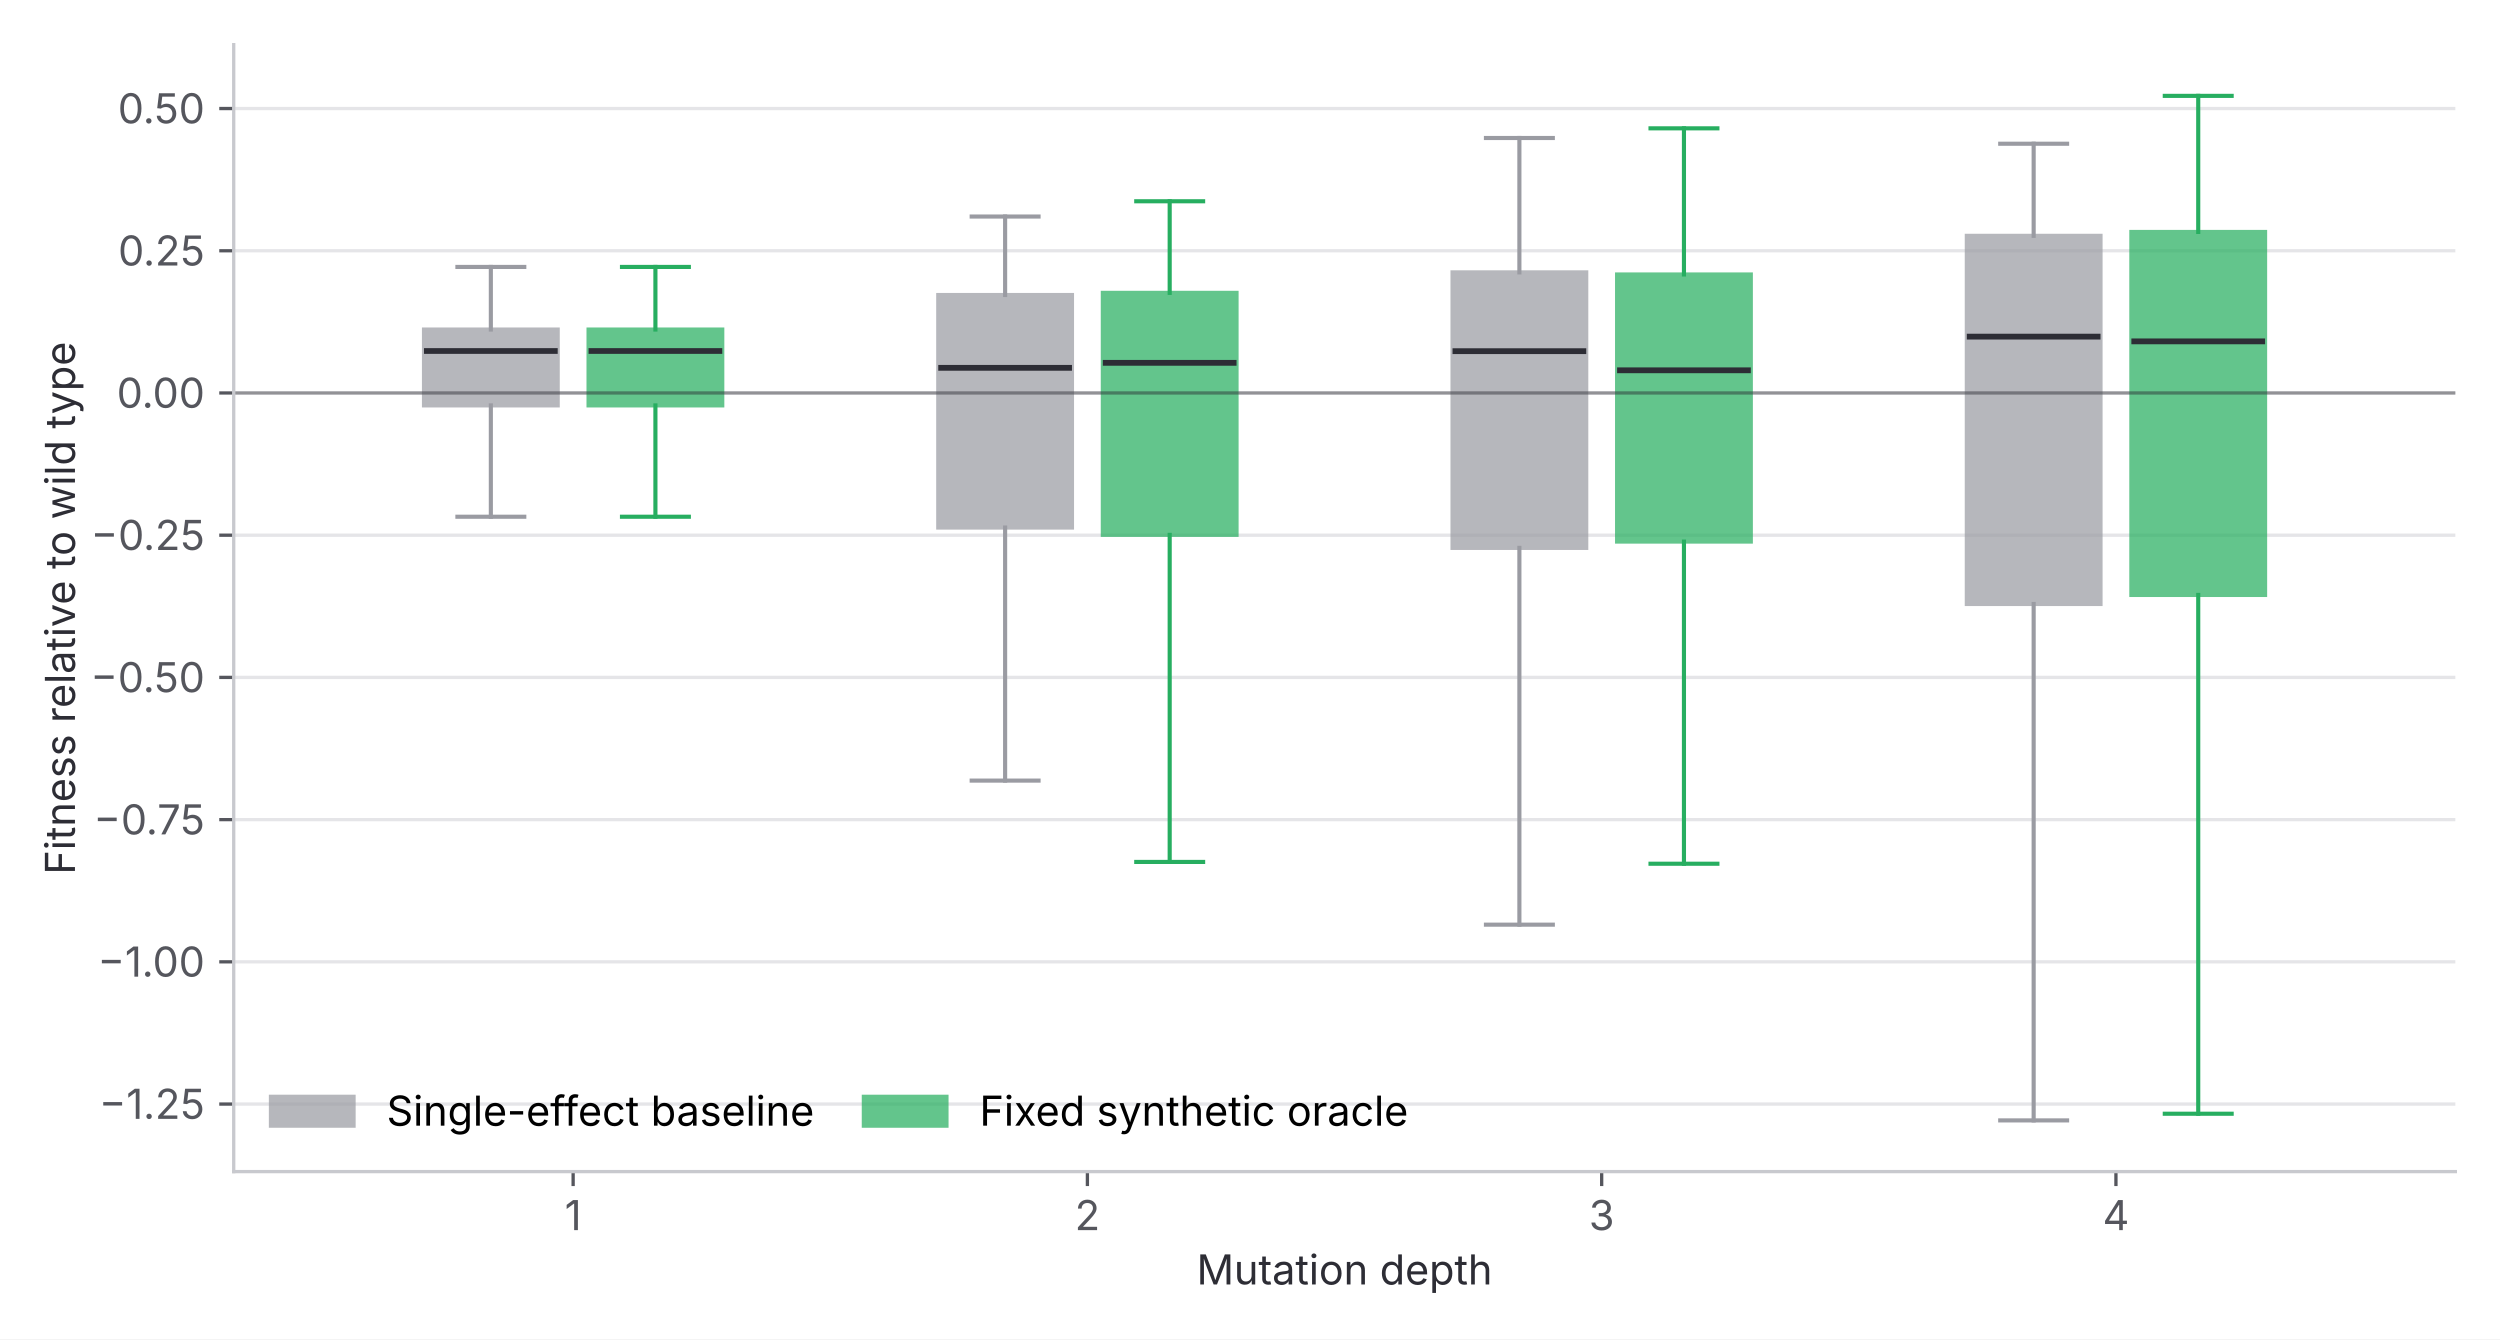
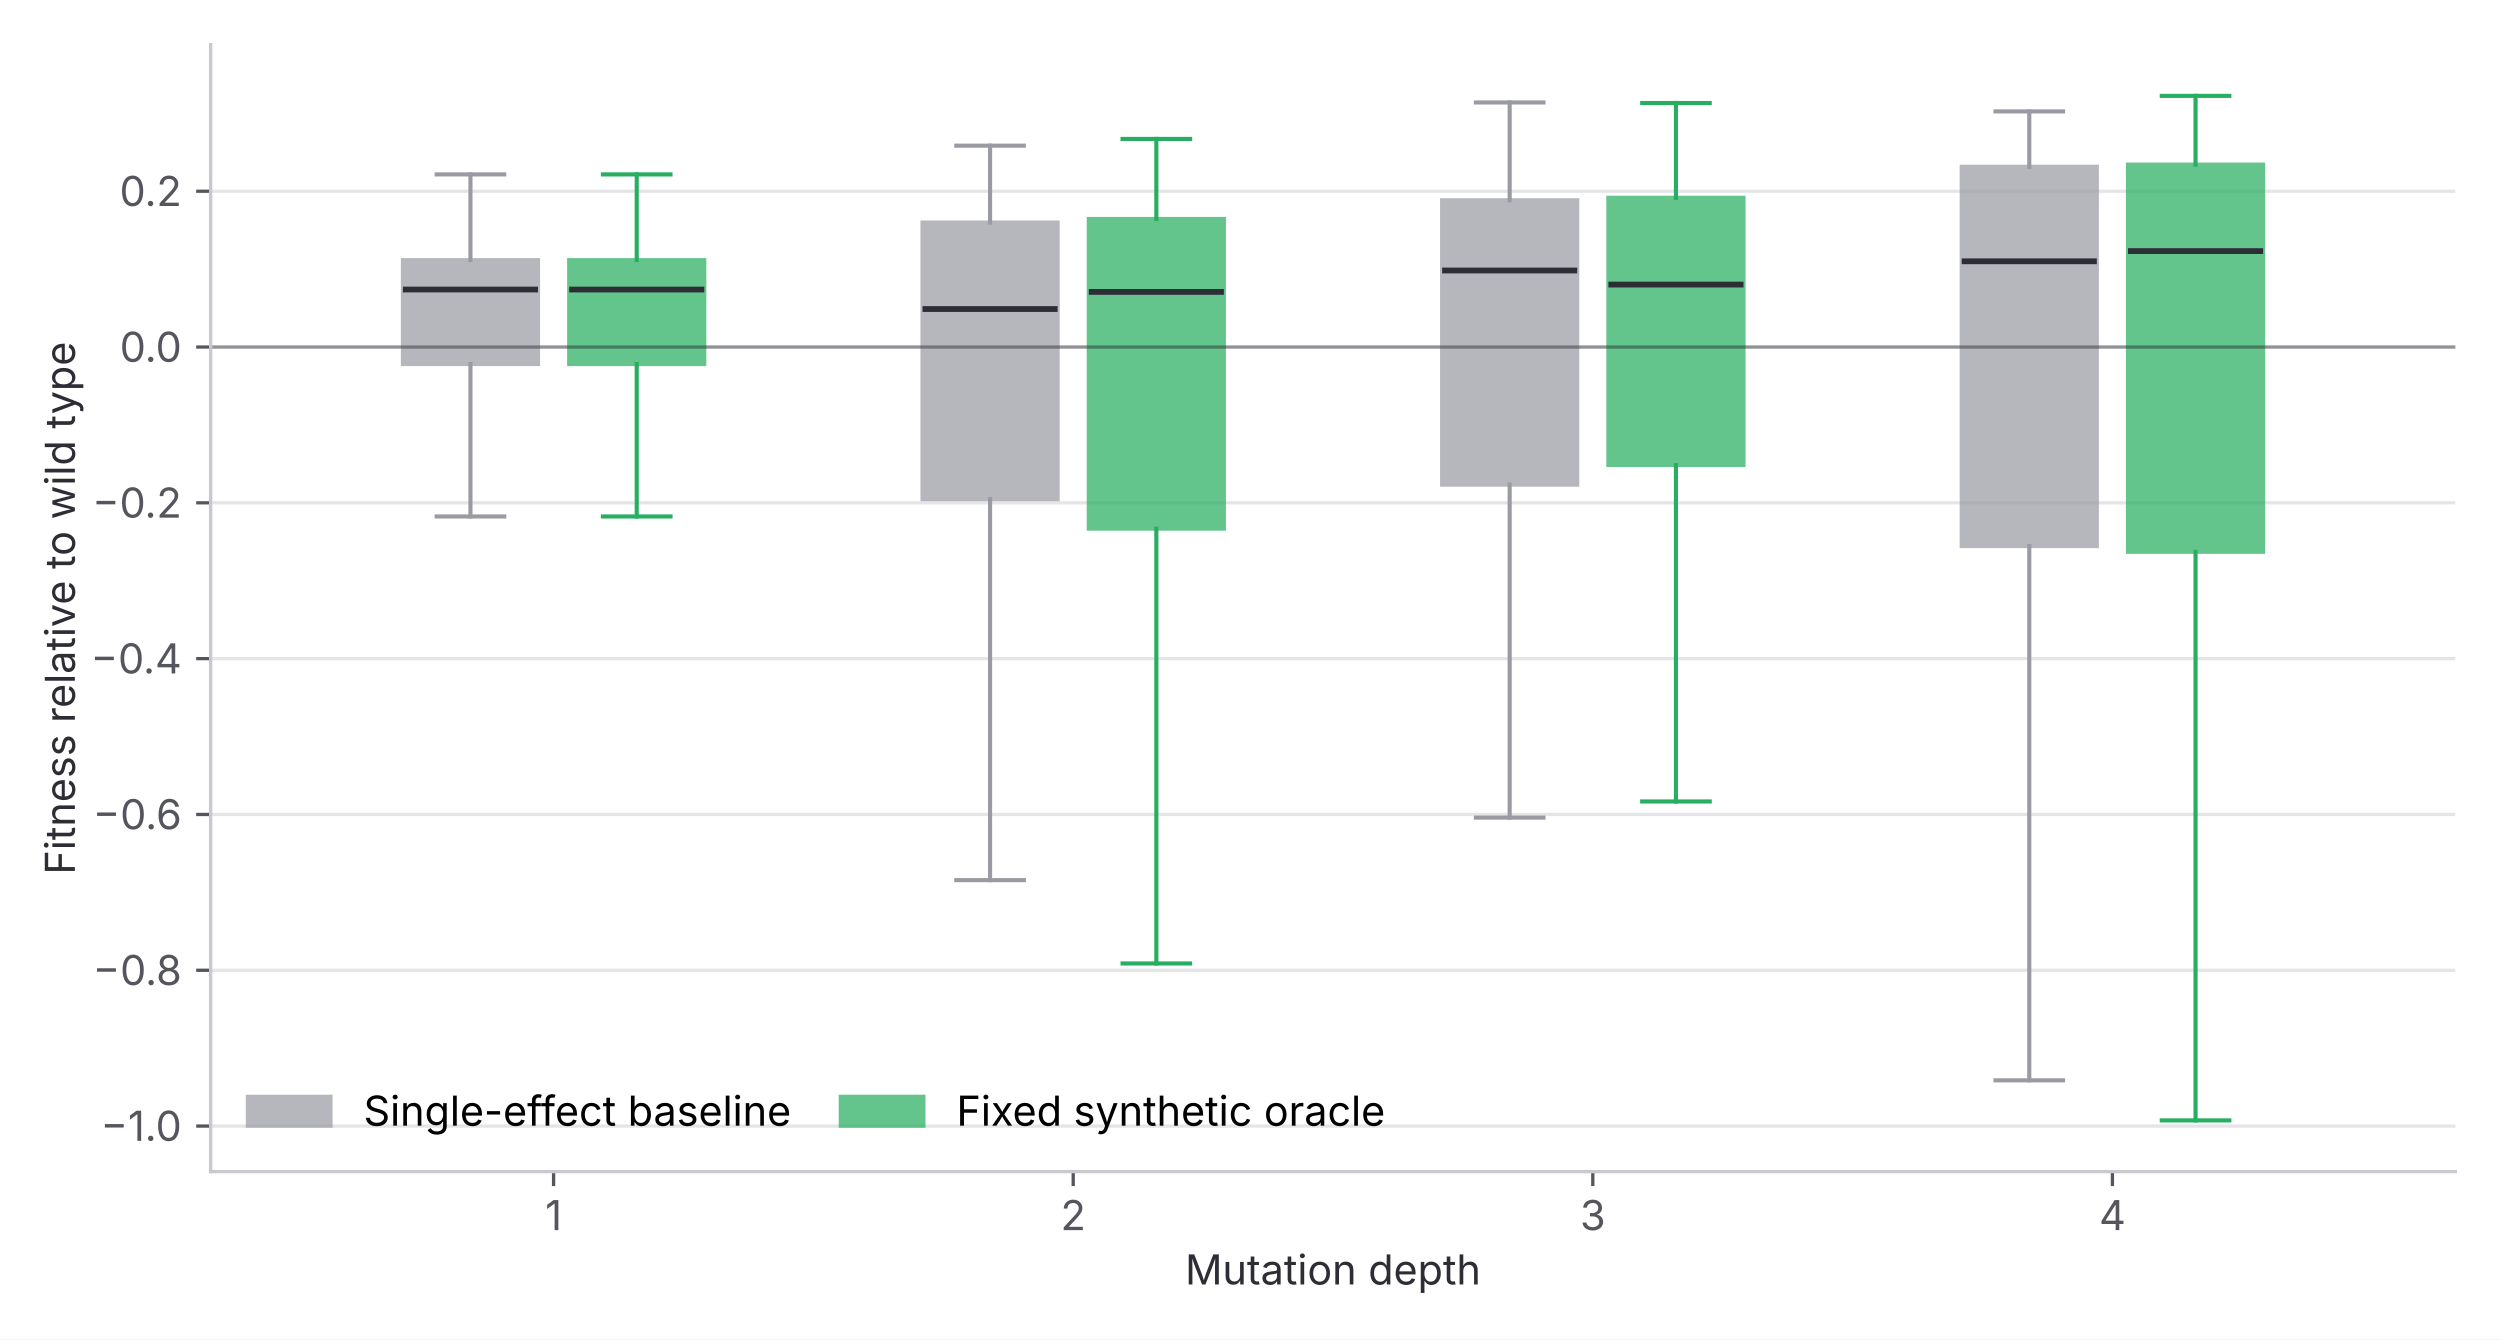
<svg xmlns="http://www.w3.org/2000/svg" xmlns:xlink="http://www.w3.org/1999/xlink" width="604.8pt" height="324pt" viewBox="0 0 604.8 324" version="1.1">
  <defs>
    <style type="text/css">*{stroke-linejoin: round; stroke-linecap: butt}</style>
  </defs>
  <g id="figure_1">
    <g id="patch_1">
      <path d="M 0 324  L 604.8 324  L 604.8 0  L 0 0  z " style="fill: #ffffff" />
    </g>
    <g id="axes_1">
      <g id="patch_2">
-         <path d="M 56.54 283.435  L 594 283.435  L 594 10.8  L 56.54 10.8  z " style="fill: #ffffff" />
+         <path d="M 50.96 283.435  L 594 283.435  L 594 10.8  L 50.96 10.8  z " style="fill: #ffffff" />
      </g>
      <g id="matplotlib.axis_1">
        <g id="xtick_1">
          <g id="line2d_1">
            <defs>
              <path id="m6081307490" d="M 0 0  L 0 3.5  " style="stroke: #55565d; stroke-width: 0.8" />
            </defs>
            <g>
-               <use xlink:href="#m6081307490" x="138.652" y="283.435" style="fill: #55565d; stroke: #55565d; stroke-width: 0.8" />
+               <use xlink:href="#m6081307490" x="133.924" y="283.435" style="fill: #55565d; stroke: #55565d; stroke-width: 0.8" />
            </g>
          </g>
          <g id="text_1">
-             <text style="font-size: 10px; font-family: 'Inter', 'Arial', 'DejaVu Sans', sans-serif; text-anchor: middle; fill: #55565d" x="138.652" y="297.593" transform="rotate(-0 138.6519 297.5928)">1</text>
+             <text style="font-size: 10px; font-family: 'Inter', 'Arial', 'DejaVu Sans', sans-serif; text-anchor: middle; fill: #55565d" x="133.924" y="297.593" transform="rotate(-0 133.9244 297.5928)">1</text>
          </g>
        </g>
        <g id="xtick_2">
          <g id="line2d_2">
            <g>
-               <use xlink:href="#m6081307490" x="263.064" y="283.435" style="fill: #55565d; stroke: #55565d; stroke-width: 0.8" />
+               <use xlink:href="#m6081307490" x="259.628" y="283.435" style="fill: #55565d; stroke: #55565d; stroke-width: 0.8" />
            </g>
          </g>
          <g id="text_2">
-             <text style="font-size: 10px; font-family: 'Inter', 'Arial', 'DejaVu Sans', sans-serif; text-anchor: middle; fill: #55565d" x="263.064" y="297.593" transform="rotate(-0 263.064 297.5928)">2</text>
+             <text style="font-size: 10px; font-family: 'Inter', 'Arial', 'DejaVu Sans', sans-serif; text-anchor: middle; fill: #55565d" x="259.628" y="297.593" transform="rotate(-0 259.6281 297.5928)">2</text>
          </g>
        </g>
        <g id="xtick_3">
          <g id="line2d_3">
            <g>
-               <use xlink:href="#m6081307490" x="387.476" y="283.435" style="fill: #55565d; stroke: #55565d; stroke-width: 0.8" />
+               <use xlink:href="#m6081307490" x="385.332" y="283.435" style="fill: #55565d; stroke: #55565d; stroke-width: 0.8" />
            </g>
          </g>
          <g id="text_3">
-             <text style="font-size: 10px; font-family: 'Inter', 'Arial', 'DejaVu Sans', sans-serif; text-anchor: middle; fill: #55565d" x="387.476" y="297.593" transform="rotate(-0 387.476 297.5928)">3</text>
+             <text style="font-size: 10px; font-family: 'Inter', 'Arial', 'DejaVu Sans', sans-serif; text-anchor: middle; fill: #55565d" x="385.332" y="297.593" transform="rotate(-0 385.3319 297.5928)">3</text>
          </g>
        </g>
        <g id="xtick_4">
          <g id="line2d_4">
            <g>
-               <use xlink:href="#m6081307490" x="511.888" y="283.435" style="fill: #55565d; stroke: #55565d; stroke-width: 0.8" />
+               <use xlink:href="#m6081307490" x="511.036" y="283.435" style="fill: #55565d; stroke: #55565d; stroke-width: 0.8" />
            </g>
          </g>
          <g id="text_4">
-             <text style="font-size: 10px; font-family: 'Inter', 'Arial', 'DejaVu Sans', sans-serif; text-anchor: middle; fill: #55565d" x="511.888" y="297.593" transform="rotate(-0 511.8881 297.5928)">4</text>
+             <text style="font-size: 10px; font-family: 'Inter', 'Arial', 'DejaVu Sans', sans-serif; text-anchor: middle; fill: #55565d" x="511.036" y="297.593" transform="rotate(-0 511.0356 297.5928)">4</text>
          </g>
        </g>
        <g id="text_5">
-           <text style="font-size: 10px; font-family: 'Inter', 'Arial', 'DejaVu Sans', sans-serif; text-anchor: middle; fill: #2d2d35" x="325.27" y="310.738" transform="rotate(-0 325.27 310.7381)">Mutation depth</text>
+           <text style="font-size: 10px; font-family: 'Inter', 'Arial', 'DejaVu Sans', sans-serif; text-anchor: middle; fill: #2d2d35" x="322.48" y="310.738" transform="rotate(-0 322.48 310.7381)">Mutation depth</text>
        </g>
      </g>
      <g id="matplotlib.axis_2">
        <g id="ytick_1">
          <g id="line2d_5">
-             <path d="M 56.54 267.094  L 594 267.094  " clip-path="url(#p4865ba3610)" style="fill: none; stroke: #e5e5e8; stroke-width: 0.8; stroke-linecap: square" />
+             <path d="M 50.96 272.417  L 594 272.417  " clip-path="url(#p20de9c116d)" style="fill: none; stroke: #e5e5e8; stroke-width: 0.8; stroke-linecap: square" />
          </g>
          <g id="line2d_6">
            <defs>
              <path id="m485cc4b687" d="M 0 0  L -3.5 0  " style="stroke: #55565d; stroke-width: 0.8" />
            </defs>
            <g>
-               <use xlink:href="#m485cc4b687" x="56.54" y="267.094" style="fill: #55565d; stroke: #55565d; stroke-width: 0.8" />
+               <use xlink:href="#m485cc4b687" x="50.96" y="272.417" style="fill: #55565d; stroke: #55565d; stroke-width: 0.8" />
            </g>
          </g>
          <g id="text_6">
-             <text style="font-size: 10px; font-family: 'Inter', 'Arial', 'DejaVu Sans', sans-serif; text-anchor: end; fill: #55565d" x="49.54" y="270.673" transform="rotate(-0 49.54 270.6728)">−1.25</text>
+             <text style="font-size: 10px; font-family: 'Inter', 'Arial', 'DejaVu Sans', sans-serif; text-anchor: end; fill: #55565d" x="43.96" y="275.996" transform="rotate(-0 43.96 275.9963)">−1.0</text>
          </g>
        </g>
        <g id="ytick_2">
          <g id="line2d_7">
-             <path d="M 56.54 232.689  L 594 232.689  " clip-path="url(#p4865ba3610)" style="fill: none; stroke: #e5e5e8; stroke-width: 0.8; stroke-linecap: square" />
+             <path d="M 50.96 234.725  L 594 234.725  " clip-path="url(#p20de9c116d)" style="fill: none; stroke: #e5e5e8; stroke-width: 0.8; stroke-linecap: square" />
          </g>
          <g id="line2d_8">
            <g>
-               <use xlink:href="#m485cc4b687" x="56.54" y="232.689" style="fill: #55565d; stroke: #55565d; stroke-width: 0.8" />
+               <use xlink:href="#m485cc4b687" x="50.96" y="234.725" style="fill: #55565d; stroke: #55565d; stroke-width: 0.8" />
            </g>
          </g>
          <g id="text_7">
-             <text style="font-size: 10px; font-family: 'Inter', 'Arial', 'DejaVu Sans', sans-serif; text-anchor: end; fill: #55565d" x="49.54" y="236.268" transform="rotate(-0 49.54 236.268)">−1.00</text>
+             <text style="font-size: 10px; font-family: 'Inter', 'Arial', 'DejaVu Sans', sans-serif; text-anchor: end; fill: #55565d" x="43.96" y="238.304" transform="rotate(-0 43.96 238.3035)">−0.8</text>
          </g>
        </g>
        <g id="ytick_3">
          <g id="line2d_9">
-             <path d="M 56.54 198.284  L 594 198.284  " clip-path="url(#p4865ba3610)" style="fill: none; stroke: #e5e5e8; stroke-width: 0.8; stroke-linecap: square" />
+             <path d="M 50.96 197.032  L 594 197.032  " clip-path="url(#p20de9c116d)" style="fill: none; stroke: #e5e5e8; stroke-width: 0.8; stroke-linecap: square" />
          </g>
          <g id="line2d_10">
            <g>
-               <use xlink:href="#m485cc4b687" x="56.54" y="198.284" style="fill: #55565d; stroke: #55565d; stroke-width: 0.8" />
+               <use xlink:href="#m485cc4b687" x="50.96" y="197.032" style="fill: #55565d; stroke: #55565d; stroke-width: 0.8" />
            </g>
          </g>
          <g id="text_8">
-             <text style="font-size: 10px; font-family: 'Inter', 'Arial', 'DejaVu Sans', sans-serif; text-anchor: end; fill: #55565d" x="49.54" y="201.863" transform="rotate(-0 49.54 201.8633)">−0.75</text>
+             <text style="font-size: 10px; font-family: 'Inter', 'Arial', 'DejaVu Sans', sans-serif; text-anchor: end; fill: #55565d" x="43.96" y="200.611" transform="rotate(-0 43.96 200.6107)">−0.6</text>
          </g>
        </g>
        <g id="ytick_4">
          <g id="line2d_11">
-             <path d="M 56.54 163.88  L 594 163.88  " clip-path="url(#p4865ba3610)" style="fill: none; stroke: #e5e5e8; stroke-width: 0.8; stroke-linecap: square" />
+             <path d="M 50.96 159.339  L 594 159.339  " clip-path="url(#p20de9c116d)" style="fill: none; stroke: #e5e5e8; stroke-width: 0.8; stroke-linecap: square" />
          </g>
          <g id="line2d_12">
            <g>
-               <use xlink:href="#m485cc4b687" x="56.54" y="163.88" style="fill: #55565d; stroke: #55565d; stroke-width: 0.8" />
+               <use xlink:href="#m485cc4b687" x="50.96" y="159.339" style="fill: #55565d; stroke: #55565d; stroke-width: 0.8" />
            </g>
          </g>
          <g id="text_9">
-             <text style="font-size: 10px; font-family: 'Inter', 'Arial', 'DejaVu Sans', sans-serif; text-anchor: end; fill: #55565d" x="49.54" y="167.458" transform="rotate(-0 49.54 167.4585)">−0.50</text>
+             <text style="font-size: 10px; font-family: 'Inter', 'Arial', 'DejaVu Sans', sans-serif; text-anchor: end; fill: #55565d" x="43.96" y="162.918" transform="rotate(-0 43.96 162.9179)">−0.4</text>
          </g>
        </g>
        <g id="ytick_5">
          <g id="line2d_13">
-             <path d="M 56.54 129.475  L 594 129.475  " clip-path="url(#p4865ba3610)" style="fill: none; stroke: #e5e5e8; stroke-width: 0.8; stroke-linecap: square" />
+             <path d="M 50.96 121.646  L 594 121.646  " clip-path="url(#p20de9c116d)" style="fill: none; stroke: #e5e5e8; stroke-width: 0.8; stroke-linecap: square" />
          </g>
          <g id="line2d_14">
            <g>
-               <use xlink:href="#m485cc4b687" x="56.54" y="129.475" style="fill: #55565d; stroke: #55565d; stroke-width: 0.8" />
+               <use xlink:href="#m485cc4b687" x="50.96" y="121.646" style="fill: #55565d; stroke: #55565d; stroke-width: 0.8" />
            </g>
          </g>
          <g id="text_10">
-             <text style="font-size: 10px; font-family: 'Inter', 'Arial', 'DejaVu Sans', sans-serif; text-anchor: end; fill: #55565d" x="49.54" y="133.054" transform="rotate(-0 49.54 133.0537)">−0.25</text>
+             <text style="font-size: 10px; font-family: 'Inter', 'Arial', 'DejaVu Sans', sans-serif; text-anchor: end; fill: #55565d" x="43.96" y="125.225" transform="rotate(-0 43.96 125.2252)">−0.2</text>
          </g>
        </g>
        <g id="ytick_6">
          <g id="line2d_15">
-             <path d="M 56.54 95.07  L 594 95.07  " clip-path="url(#p4865ba3610)" style="fill: none; stroke: #e5e5e8; stroke-width: 0.8; stroke-linecap: square" />
+             <path d="M 50.96 83.953  L 594 83.953  " clip-path="url(#p20de9c116d)" style="fill: none; stroke: #e5e5e8; stroke-width: 0.8; stroke-linecap: square" />
          </g>
          <g id="line2d_16">
            <g>
-               <use xlink:href="#m485cc4b687" x="56.54" y="95.07" style="fill: #55565d; stroke: #55565d; stroke-width: 0.8" />
+               <use xlink:href="#m485cc4b687" x="50.96" y="83.953" style="fill: #55565d; stroke: #55565d; stroke-width: 0.8" />
            </g>
          </g>
          <g id="text_11">
-             <text style="font-size: 10px; font-family: 'Inter', 'Arial', 'DejaVu Sans', sans-serif; text-anchor: end; fill: #55565d" x="49.54" y="98.649" transform="rotate(-0 49.54 98.64897)">0.00</text>
+             <text style="font-size: 10px; font-family: 'Inter', 'Arial', 'DejaVu Sans', sans-serif; text-anchor: end; fill: #55565d" x="43.96" y="87.532" transform="rotate(-0 43.96 87.53238)">0.0</text>
          </g>
        </g>
        <g id="ytick_7">
          <g id="line2d_17">
-             <path d="M 56.54 60.665  L 594 60.665  " clip-path="url(#p4865ba3610)" style="fill: none; stroke: #e5e5e8; stroke-width: 0.8; stroke-linecap: square" />
+             <path d="M 50.96 46.261  L 594 46.261  " clip-path="url(#p20de9c116d)" style="fill: none; stroke: #e5e5e8; stroke-width: 0.8; stroke-linecap: square" />
          </g>
          <g id="line2d_18">
            <g>
-               <use xlink:href="#m485cc4b687" x="56.54" y="60.665" style="fill: #55565d; stroke: #55565d; stroke-width: 0.8" />
+               <use xlink:href="#m485cc4b687" x="50.96" y="46.261" style="fill: #55565d; stroke: #55565d; stroke-width: 0.8" />
            </g>
          </g>
          <g id="text_12">
-             <text style="font-size: 10px; font-family: 'Inter', 'Arial', 'DejaVu Sans', sans-serif; text-anchor: end; fill: #55565d" x="49.54" y="64.244" transform="rotate(-0 49.54 64.2442)">0.25</text>
-           </g>
-         </g>
-         <g id="ytick_8">
-           <g id="line2d_19">
-             <path d="M 56.54 26.261  L 594 26.261  " clip-path="url(#p4865ba3610)" style="fill: none; stroke: #e5e5e8; stroke-width: 0.8; stroke-linecap: square" />
-           </g>
-           <g id="line2d_20">
-             <g>
-               <use xlink:href="#m485cc4b687" x="56.54" y="26.261" style="fill: #55565d; stroke: #55565d; stroke-width: 0.8" />
-             </g>
-           </g>
-           <g id="text_13">
-             <text style="font-size: 10px; font-family: 'Inter', 'Arial', 'DejaVu Sans', sans-serif; text-anchor: end; fill: #55565d" x="49.54" y="29.839" transform="rotate(-0 49.54 29.83944)">0.50</text>
-           </g>
-         </g>
-         <g id="text_14">
-           <text style="font-size: 10px; font-family: 'Inter', 'Arial', 'DejaVu Sans', sans-serif; text-anchor: middle; fill: #2d2d35" x="18.134" y="147.118" transform="rotate(-90 18.13375 147.1175)">Fitness relative to wild type</text>
+             <text style="font-size: 10px; font-family: 'Inter', 'Arial', 'DejaVu Sans', sans-serif; text-anchor: end; fill: #55565d" x="43.96" y="49.84" transform="rotate(-0 43.96 49.8396)">0.2</text>
+           </g>
+         </g>
+         <g id="text_13">
+           <text style="font-size: 10px; font-family: 'Inter', 'Arial', 'DejaVu Sans', sans-serif; text-anchor: middle; fill: #2d2d35" x="18.115" y="147.118" transform="rotate(-90 18.11469 147.1175)">Fitness relative to wild type</text>
        </g>
      </g>
      <g id="patch_3">
-         <path d="M 102.572 98.074  L 134.92 98.074  L 134.92 79.724  L 102.572 79.724  L 102.572 98.074  z " clip-path="url(#p4865ba3610)" style="fill: #9a9ba2; opacity: 0.72; stroke: #9a9ba2; stroke-linejoin: miter" />
+         <path d="M 97.47 88.067  L 130.153 88.067  L 130.153 62.937  L 97.47 62.937  L 97.47 88.067  z " clip-path="url(#p20de9c116d)" style="fill: #9a9ba2; opacity: 0.72; stroke: #9a9ba2; stroke-linejoin: miter" />
+       </g>
+       <g id="line2d_19">
+         <path d="M 113.812 88.067  L 113.812 124.945  " clip-path="url(#p20de9c116d)" style="fill: none; stroke: #9a9ba2; stroke-linecap: square" />
+       </g>
+       <g id="line2d_20">
+         <path d="M 113.812 62.937  L 113.812 42.19  " clip-path="url(#p20de9c116d)" style="fill: none; stroke: #9a9ba2; stroke-linecap: square" />
      </g>
      <g id="line2d_21">
-         <path d="M 118.746 98.074  L 118.746 125.003  " clip-path="url(#p4865ba3610)" style="fill: none; stroke: #9a9ba2; stroke-linecap: square" />
+         <path d="M 105.641 124.945  L 121.983 124.945  " clip-path="url(#p20de9c116d)" style="fill: none; stroke: #9a9ba2; stroke-linecap: square" />
      </g>
      <g id="line2d_22">
-         <path d="M 118.746 79.724  L 118.746 64.574  " clip-path="url(#p4865ba3610)" style="fill: none; stroke: #9a9ba2; stroke-linecap: square" />
+         <path d="M 105.641 42.19  L 121.983 42.19  " clip-path="url(#p20de9c116d)" style="fill: none; stroke: #9a9ba2; stroke-linecap: square" />
+       </g>
+       <g id="patch_4">
+         <path d="M 223.174 120.757  L 255.857 120.757  L 255.857 53.836  L 223.174 53.836  L 223.174 120.757  z " clip-path="url(#p20de9c116d)" style="fill: #9a9ba2; opacity: 0.72; stroke: #9a9ba2; stroke-linejoin: miter" />
      </g>
      <g id="line2d_23">
-         <path d="M 110.659 125.003  L 126.833 125.003  " clip-path="url(#p4865ba3610)" style="fill: none; stroke: #9a9ba2; stroke-linecap: square" />
+         <path d="M 239.516 120.757  L 239.516 212.914  " clip-path="url(#p20de9c116d)" style="fill: none; stroke: #9a9ba2; stroke-linecap: square" />
      </g>
      <g id="line2d_24">
-         <path d="M 110.659 64.574  L 126.833 64.574  " clip-path="url(#p4865ba3610)" style="fill: none; stroke: #9a9ba2; stroke-linecap: square" />
-       </g>
-       <g id="patch_4">
-         <path d="M 226.984 127.625  L 259.332 127.625  L 259.332 71.371  L 226.984 71.371  L 226.984 127.625  z " clip-path="url(#p4865ba3610)" style="fill: #9a9ba2; opacity: 0.72; stroke: #9a9ba2; stroke-linejoin: miter" />
+         <path d="M 239.516 53.836  L 239.516 35.245  " clip-path="url(#p20de9c116d)" style="fill: none; stroke: #9a9ba2; stroke-linecap: square" />
      </g>
      <g id="line2d_25">
-         <path d="M 243.158 127.625  L 243.158 188.837  " clip-path="url(#p4865ba3610)" style="fill: none; stroke: #9a9ba2; stroke-linecap: square" />
+         <path d="M 231.345 212.914  L 247.686 212.914  " clip-path="url(#p20de9c116d)" style="fill: none; stroke: #9a9ba2; stroke-linecap: square" />
      </g>
      <g id="line2d_26">
-         <path d="M 243.158 71.371  L 243.158 52.388  " clip-path="url(#p4865ba3610)" style="fill: none; stroke: #9a9ba2; stroke-linecap: square" />
+         <path d="M 231.345 35.245  L 247.686 35.245  " clip-path="url(#p20de9c116d)" style="fill: none; stroke: #9a9ba2; stroke-linecap: square" />
+       </g>
+       <g id="patch_5">
+         <path d="M 348.878 117.239  L 381.561 117.239  L 381.561 48.447  L 348.878 48.447  L 348.878 117.239  z " clip-path="url(#p20de9c116d)" style="fill: #9a9ba2; opacity: 0.72; stroke: #9a9ba2; stroke-linejoin: miter" />
      </g>
      <g id="line2d_27">
-         <path d="M 235.071 188.837  L 251.245 188.837  " clip-path="url(#p4865ba3610)" style="fill: none; stroke: #9a9ba2; stroke-linecap: square" />
+         <path d="M 365.219 117.239  L 365.219 197.795  " clip-path="url(#p20de9c116d)" style="fill: none; stroke: #9a9ba2; stroke-linecap: square" />
      </g>
      <g id="line2d_28">
-         <path d="M 235.071 52.388  L 251.245 52.388  " clip-path="url(#p4865ba3610)" style="fill: none; stroke: #9a9ba2; stroke-linecap: square" />
-       </g>
-       <g id="patch_5">
-         <path d="M 351.397 132.548  L 383.744 132.548  L 383.744 65.891  L 351.397 65.891  L 351.397 132.548  z " clip-path="url(#p4865ba3610)" style="fill: #9a9ba2; opacity: 0.72; stroke: #9a9ba2; stroke-linejoin: miter" />
+         <path d="M 365.219 48.447  L 365.219 24.795  " clip-path="url(#p20de9c116d)" style="fill: none; stroke: #9a9ba2; stroke-linecap: square" />
      </g>
      <g id="line2d_29">
-         <path d="M 367.57 132.548  L 367.57 223.698  " clip-path="url(#p4865ba3610)" style="fill: none; stroke: #9a9ba2; stroke-linecap: square" />
+         <path d="M 357.049 197.795  L 373.39 197.795  " clip-path="url(#p20de9c116d)" style="fill: none; stroke: #9a9ba2; stroke-linecap: square" />
      </g>
      <g id="line2d_30">
-         <path d="M 367.57 65.891  L 367.57 33.385  " clip-path="url(#p4865ba3610)" style="fill: none; stroke: #9a9ba2; stroke-linecap: square" />
+         <path d="M 357.049 24.795  L 373.39 24.795  " clip-path="url(#p20de9c116d)" style="fill: none; stroke: #9a9ba2; stroke-linecap: square" />
+       </g>
+       <g id="patch_6">
+         <path d="M 474.581 132.104  L 507.264 132.104  L 507.264 40.348  L 474.581 40.348  L 474.581 132.104  z " clip-path="url(#p20de9c116d)" style="fill: #9a9ba2; opacity: 0.72; stroke: #9a9ba2; stroke-linejoin: miter" />
      </g>
      <g id="line2d_31">
-         <path d="M 359.483 223.698  L 375.657 223.698  " clip-path="url(#p4865ba3610)" style="fill: none; stroke: #9a9ba2; stroke-linecap: square" />
+         <path d="M 490.923 132.104  L 490.923 261.347  " clip-path="url(#p20de9c116d)" style="fill: none; stroke: #9a9ba2; stroke-linecap: square" />
      </g>
      <g id="line2d_32">
-         <path d="M 359.483 33.385  L 375.657 33.385  " clip-path="url(#p4865ba3610)" style="fill: none; stroke: #9a9ba2; stroke-linecap: square" />
-       </g>
-       <g id="patch_6">
-         <path d="M 475.809 146.117  L 508.156 146.117  L 508.156 57.053  L 475.809 57.053  L 475.809 146.117  z " clip-path="url(#p4865ba3610)" style="fill: #9a9ba2; opacity: 0.72; stroke: #9a9ba2; stroke-linejoin: miter" />
+         <path d="M 490.923 40.348  L 490.923 26.942  " clip-path="url(#p20de9c116d)" style="fill: none; stroke: #9a9ba2; stroke-linecap: square" />
      </g>
      <g id="line2d_33">
-         <path d="M 491.982 146.117  L 491.982 271.043  " clip-path="url(#p4865ba3610)" style="fill: none; stroke: #9a9ba2; stroke-linecap: square" />
+         <path d="M 482.752 261.347  L 499.094 261.347  " clip-path="url(#p20de9c116d)" style="fill: none; stroke: #9a9ba2; stroke-linecap: square" />
      </g>
      <g id="line2d_34">
-         <path d="M 491.982 57.053  L 491.982 34.776  " clip-path="url(#p4865ba3610)" style="fill: none; stroke: #9a9ba2; stroke-linecap: square" />
+         <path d="M 482.752 26.942  L 499.094 26.942  " clip-path="url(#p20de9c116d)" style="fill: none; stroke: #9a9ba2; stroke-linecap: square" />
+       </g>
+       <g id="patch_7">
+         <path d="M 137.696 88.067  L 170.379 88.067  L 170.379 62.937  L 137.696 62.937  L 137.696 88.067  z " clip-path="url(#p20de9c116d)" style="fill: #27ae60; opacity: 0.72; stroke: #27ae60; stroke-linejoin: miter" />
      </g>
      <g id="line2d_35">
-         <path d="M 483.895 271.043  L 500.069 271.043  " clip-path="url(#p4865ba3610)" style="fill: none; stroke: #9a9ba2; stroke-linecap: square" />
+         <path d="M 154.037 88.067  L 154.037 124.945  " clip-path="url(#p20de9c116d)" style="fill: none; stroke: #27ae60; stroke-linecap: square" />
      </g>
      <g id="line2d_36">
-         <path d="M 483.895 34.776  L 500.069 34.776  " clip-path="url(#p4865ba3610)" style="fill: none; stroke: #9a9ba2; stroke-linecap: square" />
-       </g>
-       <g id="patch_7">
-         <path d="M 142.384 98.074  L 174.731 98.074  L 174.731 79.724  L 142.384 79.724  L 142.384 98.074  z " clip-path="url(#p4865ba3610)" style="fill: #27ae60; opacity: 0.72; stroke: #27ae60; stroke-linejoin: miter" />
+         <path d="M 154.037 62.937  L 154.037 42.19  " clip-path="url(#p20de9c116d)" style="fill: none; stroke: #27ae60; stroke-linecap: square" />
      </g>
      <g id="line2d_37">
-         <path d="M 158.558 98.074  L 158.558 125.003  " clip-path="url(#p4865ba3610)" style="fill: none; stroke: #27ae60; stroke-linecap: square" />
+         <path d="M 145.866 124.945  L 162.208 124.945  " clip-path="url(#p20de9c116d)" style="fill: none; stroke: #27ae60; stroke-linecap: square" />
      </g>
      <g id="line2d_38">
-         <path d="M 158.558 79.724  L 158.558 64.574  " clip-path="url(#p4865ba3610)" style="fill: none; stroke: #27ae60; stroke-linecap: square" />
+         <path d="M 145.866 42.19  L 162.208 42.19  " clip-path="url(#p20de9c116d)" style="fill: none; stroke: #27ae60; stroke-linecap: square" />
+       </g>
+       <g id="patch_8">
+         <path d="M 263.399 127.888  L 296.082 127.888  L 296.082 52.978  L 263.399 52.978  L 263.399 127.888  z " clip-path="url(#p20de9c116d)" style="fill: #27ae60; opacity: 0.72; stroke: #27ae60; stroke-linejoin: miter" />
      </g>
      <g id="line2d_39">
-         <path d="M 150.471 125.003  L 166.645 125.003  " clip-path="url(#p4865ba3610)" style="fill: none; stroke: #27ae60; stroke-linecap: square" />
+         <path d="M 279.741 127.888  L 279.741 233.076  " clip-path="url(#p20de9c116d)" style="fill: none; stroke: #27ae60; stroke-linecap: square" />
      </g>
      <g id="line2d_40">
-         <path d="M 150.471 64.574  L 166.645 64.574  " clip-path="url(#p4865ba3610)" style="fill: none; stroke: #27ae60; stroke-linecap: square" />
-       </g>
-       <g id="patch_8">
-         <path d="M 266.796 129.388  L 299.143 129.388  L 299.143 70.849  L 266.796 70.849  L 266.796 129.388  z " clip-path="url(#p4865ba3610)" style="fill: #27ae60; opacity: 0.72; stroke: #27ae60; stroke-linejoin: miter" />
+         <path d="M 279.741 52.978  L 279.741 33.618  " clip-path="url(#p20de9c116d)" style="fill: none; stroke: #27ae60; stroke-linecap: square" />
      </g>
      <g id="line2d_41">
-         <path d="M 282.97 129.388  L 282.97 208.515  " clip-path="url(#p4865ba3610)" style="fill: none; stroke: #27ae60; stroke-linecap: square" />
+         <path d="M 271.57 233.076  L 287.911 233.076  " clip-path="url(#p20de9c116d)" style="fill: none; stroke: #27ae60; stroke-linecap: square" />
      </g>
      <g id="line2d_42">
-         <path d="M 282.97 70.849  L 282.97 48.694  " clip-path="url(#p4865ba3610)" style="fill: none; stroke: #27ae60; stroke-linecap: square" />
+         <path d="M 271.57 33.618  L 287.911 33.618  " clip-path="url(#p20de9c116d)" style="fill: none; stroke: #27ae60; stroke-linecap: square" />
+       </g>
+       <g id="patch_9">
+         <path d="M 389.103 112.485  L 421.786 112.485  L 421.786 47.85  L 389.103 47.85  L 389.103 112.485  z " clip-path="url(#p20de9c116d)" style="fill: #27ae60; opacity: 0.72; stroke: #27ae60; stroke-linejoin: miter" />
      </g>
      <g id="line2d_43">
-         <path d="M 274.883 208.515  L 291.057 208.515  " clip-path="url(#p4865ba3610)" style="fill: none; stroke: #27ae60; stroke-linecap: square" />
+         <path d="M 405.444 112.485  L 405.444 193.887  " clip-path="url(#p20de9c116d)" style="fill: none; stroke: #27ae60; stroke-linecap: square" />
      </g>
      <g id="line2d_44">
-         <path d="M 274.883 48.694  L 291.057 48.694  " clip-path="url(#p4865ba3610)" style="fill: none; stroke: #27ae60; stroke-linecap: square" />
-       </g>
-       <g id="patch_9">
-         <path d="M 391.208 131.018  L 423.556 131.018  L 423.556 66.402  L 391.208 66.402  L 391.208 131.018  z " clip-path="url(#p4865ba3610)" style="fill: #27ae60; opacity: 0.72; stroke: #27ae60; stroke-linejoin: miter" />
+         <path d="M 405.444 47.85  L 405.444 24.911  " clip-path="url(#p20de9c116d)" style="fill: none; stroke: #27ae60; stroke-linecap: square" />
      </g>
      <g id="line2d_45">
-         <path d="M 407.382 131.018  L 407.382 208.961  " clip-path="url(#p4865ba3610)" style="fill: none; stroke: #27ae60; stroke-linecap: square" />
+         <path d="M 397.274 193.887  L 413.615 193.887  " clip-path="url(#p20de9c116d)" style="fill: none; stroke: #27ae60; stroke-linecap: square" />
      </g>
      <g id="line2d_46">
-         <path d="M 407.382 66.402  L 407.382 31.039  " clip-path="url(#p4865ba3610)" style="fill: none; stroke: #27ae60; stroke-linecap: square" />
+         <path d="M 397.274 24.911  L 413.615 24.911  " clip-path="url(#p20de9c116d)" style="fill: none; stroke: #27ae60; stroke-linecap: square" />
+       </g>
+       <g id="patch_10">
+         <path d="M 514.807 133.49  L 547.49 133.49  L 547.49 39.827  L 514.807 39.827  L 514.807 133.49  z " clip-path="url(#p20de9c116d)" style="fill: #27ae60; opacity: 0.72; stroke: #27ae60; stroke-linejoin: miter" />
      </g>
      <g id="line2d_47">
-         <path d="M 399.295 208.961  L 415.469 208.961  " clip-path="url(#p4865ba3610)" style="fill: none; stroke: #27ae60; stroke-linecap: square" />
+         <path d="M 531.148 133.49  L 531.148 271.043  " clip-path="url(#p20de9c116d)" style="fill: none; stroke: #27ae60; stroke-linecap: square" />
      </g>
      <g id="line2d_48">
-         <path d="M 399.295 31.039  L 415.469 31.039  " clip-path="url(#p4865ba3610)" style="fill: none; stroke: #27ae60; stroke-linecap: square" />
-       </g>
-       <g id="patch_10">
-         <path d="M 515.62 143.933  L 547.968 143.933  L 547.968 56.116  L 515.62 56.116  L 515.62 143.933  z " clip-path="url(#p4865ba3610)" style="fill: #27ae60; opacity: 0.72; stroke: #27ae60; stroke-linejoin: miter" />
+         <path d="M 531.148 39.827  L 531.148 23.192  " clip-path="url(#p20de9c116d)" style="fill: none; stroke: #27ae60; stroke-linecap: square" />
      </g>
      <g id="line2d_49">
-         <path d="M 531.794 143.933  L 531.794 269.437  " clip-path="url(#p4865ba3610)" style="fill: none; stroke: #27ae60; stroke-linecap: square" />
+         <path d="M 522.977 271.043  L 539.319 271.043  " clip-path="url(#p20de9c116d)" style="fill: none; stroke: #27ae60; stroke-linecap: square" />
      </g>
      <g id="line2d_50">
-         <path d="M 531.794 56.116  L 531.794 23.192  " clip-path="url(#p4865ba3610)" style="fill: none; stroke: #27ae60; stroke-linecap: square" />
+         <path d="M 522.977 23.192  L 539.319 23.192  " clip-path="url(#p20de9c116d)" style="fill: none; stroke: #27ae60; stroke-linecap: square" />
      </g>
      <g id="line2d_51">
-         <path d="M 523.707 269.437  L 539.881 269.437  " clip-path="url(#p4865ba3610)" style="fill: none; stroke: #27ae60; stroke-linecap: square" />
+         <path d="M 50.96 83.953  L 594 83.953  " clip-path="url(#p20de9c116d)" style="fill: none; stroke: #2d2d35; stroke-opacity: 0.45; stroke-width: 0.8; stroke-linecap: square" />
      </g>
      <g id="line2d_52">
-         <path d="M 523.707 23.192  L 539.881 23.192  " clip-path="url(#p4865ba3610)" style="fill: none; stroke: #27ae60; stroke-linecap: square" />
+         <path d="M 97.47 70.043  L 130.153 70.043  " clip-path="url(#p20de9c116d)" style="fill: none; stroke: #2d2d35; stroke-width: 1.4" />
      </g>
      <g id="line2d_53">
-         <path d="M 56.54 95.07  L 594 95.07  " clip-path="url(#p4865ba3610)" style="fill: none; stroke: #2d2d35; stroke-opacity: 0.45; stroke-width: 0.8; stroke-linecap: square" />
+         <path d="M 223.174 74.763  L 255.857 74.763  " clip-path="url(#p20de9c116d)" style="fill: none; stroke: #2d2d35; stroke-width: 1.4" />
      </g>
      <g id="line2d_54">
-         <path d="M 102.572 84.913  L 134.92 84.913  " clip-path="url(#p4865ba3610)" style="fill: none; stroke: #2d2d35; stroke-width: 1.4" />
+         <path d="M 348.878 65.437  L 381.561 65.437  " clip-path="url(#p20de9c116d)" style="fill: none; stroke: #2d2d35; stroke-width: 1.4" />
      </g>
      <g id="line2d_55">
-         <path d="M 226.984 88.985  L 259.332 88.985  " clip-path="url(#p4865ba3610)" style="fill: none; stroke: #2d2d35; stroke-width: 1.4" />
+         <path d="M 474.581 63.21  L 507.264 63.21  " clip-path="url(#p20de9c116d)" style="fill: none; stroke: #2d2d35; stroke-width: 1.4" />
      </g>
      <g id="line2d_56">
-         <path d="M 351.397 84.952  L 383.744 84.952  " clip-path="url(#p4865ba3610)" style="fill: none; stroke: #2d2d35; stroke-width: 1.4" />
+         <path d="M 137.696 70.043  L 170.379 70.043  " clip-path="url(#p20de9c116d)" style="fill: none; stroke: #2d2d35; stroke-width: 1.4" />
      </g>
      <g id="line2d_57">
-         <path d="M 475.809 81.445  L 508.156 81.445  " clip-path="url(#p4865ba3610)" style="fill: none; stroke: #2d2d35; stroke-width: 1.4" />
+         <path d="M 263.399 70.616  L 296.082 70.616  " clip-path="url(#p20de9c116d)" style="fill: none; stroke: #2d2d35; stroke-width: 1.4" />
      </g>
      <g id="line2d_58">
-         <path d="M 142.384 84.913  L 174.731 84.913  " clip-path="url(#p4865ba3610)" style="fill: none; stroke: #2d2d35; stroke-width: 1.4" />
+         <path d="M 389.103 68.849  L 421.786 68.849  " clip-path="url(#p20de9c116d)" style="fill: none; stroke: #2d2d35; stroke-width: 1.4" />
      </g>
      <g id="line2d_59">
-         <path d="M 266.796 87.773  L 299.143 87.773  " clip-path="url(#p4865ba3610)" style="fill: none; stroke: #2d2d35; stroke-width: 1.4" />
-       </g>
-       <g id="line2d_60">
-         <path d="M 391.208 89.587  L 423.556 89.587  " clip-path="url(#p4865ba3610)" style="fill: none; stroke: #2d2d35; stroke-width: 1.4" />
-       </g>
-       <g id="line2d_61">
-         <path d="M 515.62 82.582  L 547.968 82.582  " clip-path="url(#p4865ba3610)" style="fill: none; stroke: #2d2d35; stroke-width: 1.4" />
+         <path d="M 514.807 60.748  L 547.49 60.748  " clip-path="url(#p20de9c116d)" style="fill: none; stroke: #2d2d35; stroke-width: 1.4" />
      </g>
      <g id="patch_11">
-         <path d="M 56.54 283.435  L 56.54 10.8  " style="fill: none; stroke: #c8c9ce; stroke-width: 0.8; stroke-linejoin: miter; stroke-linecap: square" />
+         <path d="M 50.96 283.435  L 50.96 10.8  " style="fill: none; stroke: #c8c9ce; stroke-width: 0.8; stroke-linejoin: miter; stroke-linecap: square" />
      </g>
      <g id="patch_12">
-         <path d="M 56.54 283.435  L 594 283.435  " style="fill: none; stroke: #c8c9ce; stroke-width: 0.8; stroke-linejoin: miter; stroke-linecap: square" />
+         <path d="M 50.96 283.435  L 594 283.435  " style="fill: none; stroke: #c8c9ce; stroke-width: 0.8; stroke-linejoin: miter; stroke-linecap: square" />
      </g>
      <g id="legend_1">
        <g id="patch_13">
-           <path d="M 65.54 272.33  L 85.54 272.33  L 85.54 265.33  L 65.54 265.33  z " style="fill: #9a9ba2; opacity: 0.72; stroke: #9a9ba2; stroke-linejoin: miter" />
+           <path d="M 59.96 272.33  L 79.96 272.33  L 79.96 265.33  L 59.96 265.33  z " style="fill: #9a9ba2; opacity: 0.72; stroke: #9a9ba2; stroke-linejoin: miter" />
+         </g>
+         <g id="text_14">
+           <text style="font-size: 10px; font-family: 'Inter', 'Arial', 'DejaVu Sans', sans-serif; text-anchor: start" x="87.96" y="272.33" transform="rotate(-0 87.96 272.3303)">Single-effect baseline</text>
+         </g>
+         <g id="patch_14">
+           <path d="M 203.394 272.33  L 223.394 272.33  L 223.394 265.33  L 203.394 265.33  z " style="fill: #27ae60; opacity: 0.72; stroke: #27ae60; stroke-linejoin: miter" />
        </g>
        <g id="text_15">
-           <text style="font-size: 10px; font-family: 'Inter', 'Arial', 'DejaVu Sans', sans-serif; text-anchor: start" x="93.54" y="272.33" transform="rotate(-0 93.54 272.3303)">Single-effect baseline</text>
-         </g>
-         <g id="patch_14">
-           <path d="M 208.974 272.33  L 228.974 272.33  L 228.974 265.33  L 208.974 265.33  z " style="fill: #27ae60; opacity: 0.72; stroke: #27ae60; stroke-linejoin: miter" />
-         </g>
-         <g id="text_16">
-           <text style="font-size: 10px; font-family: 'Inter', 'Arial', 'DejaVu Sans', sans-serif; text-anchor: start" x="236.974" y="272.33" transform="rotate(-0 236.9744 272.3303)">Fixed synthetic oracle</text>
+           <text style="font-size: 10px; font-family: 'Inter', 'Arial', 'DejaVu Sans', sans-serif; text-anchor: start" x="231.394" y="272.33" transform="rotate(-0 231.3944 272.3303)">Fixed synthetic oracle</text>
        </g>
      </g>
    </g>
  </g>
  <defs>
-     <clipPath id="p4865ba3610">
-       <rect x="56.54" y="10.8" width="537.46" height="272.635" />
+     <clipPath id="p20de9c116d">
+       <rect x="50.96" y="10.8" width="543.04" height="272.635" />
    </clipPath>
  </defs>
</svg>
